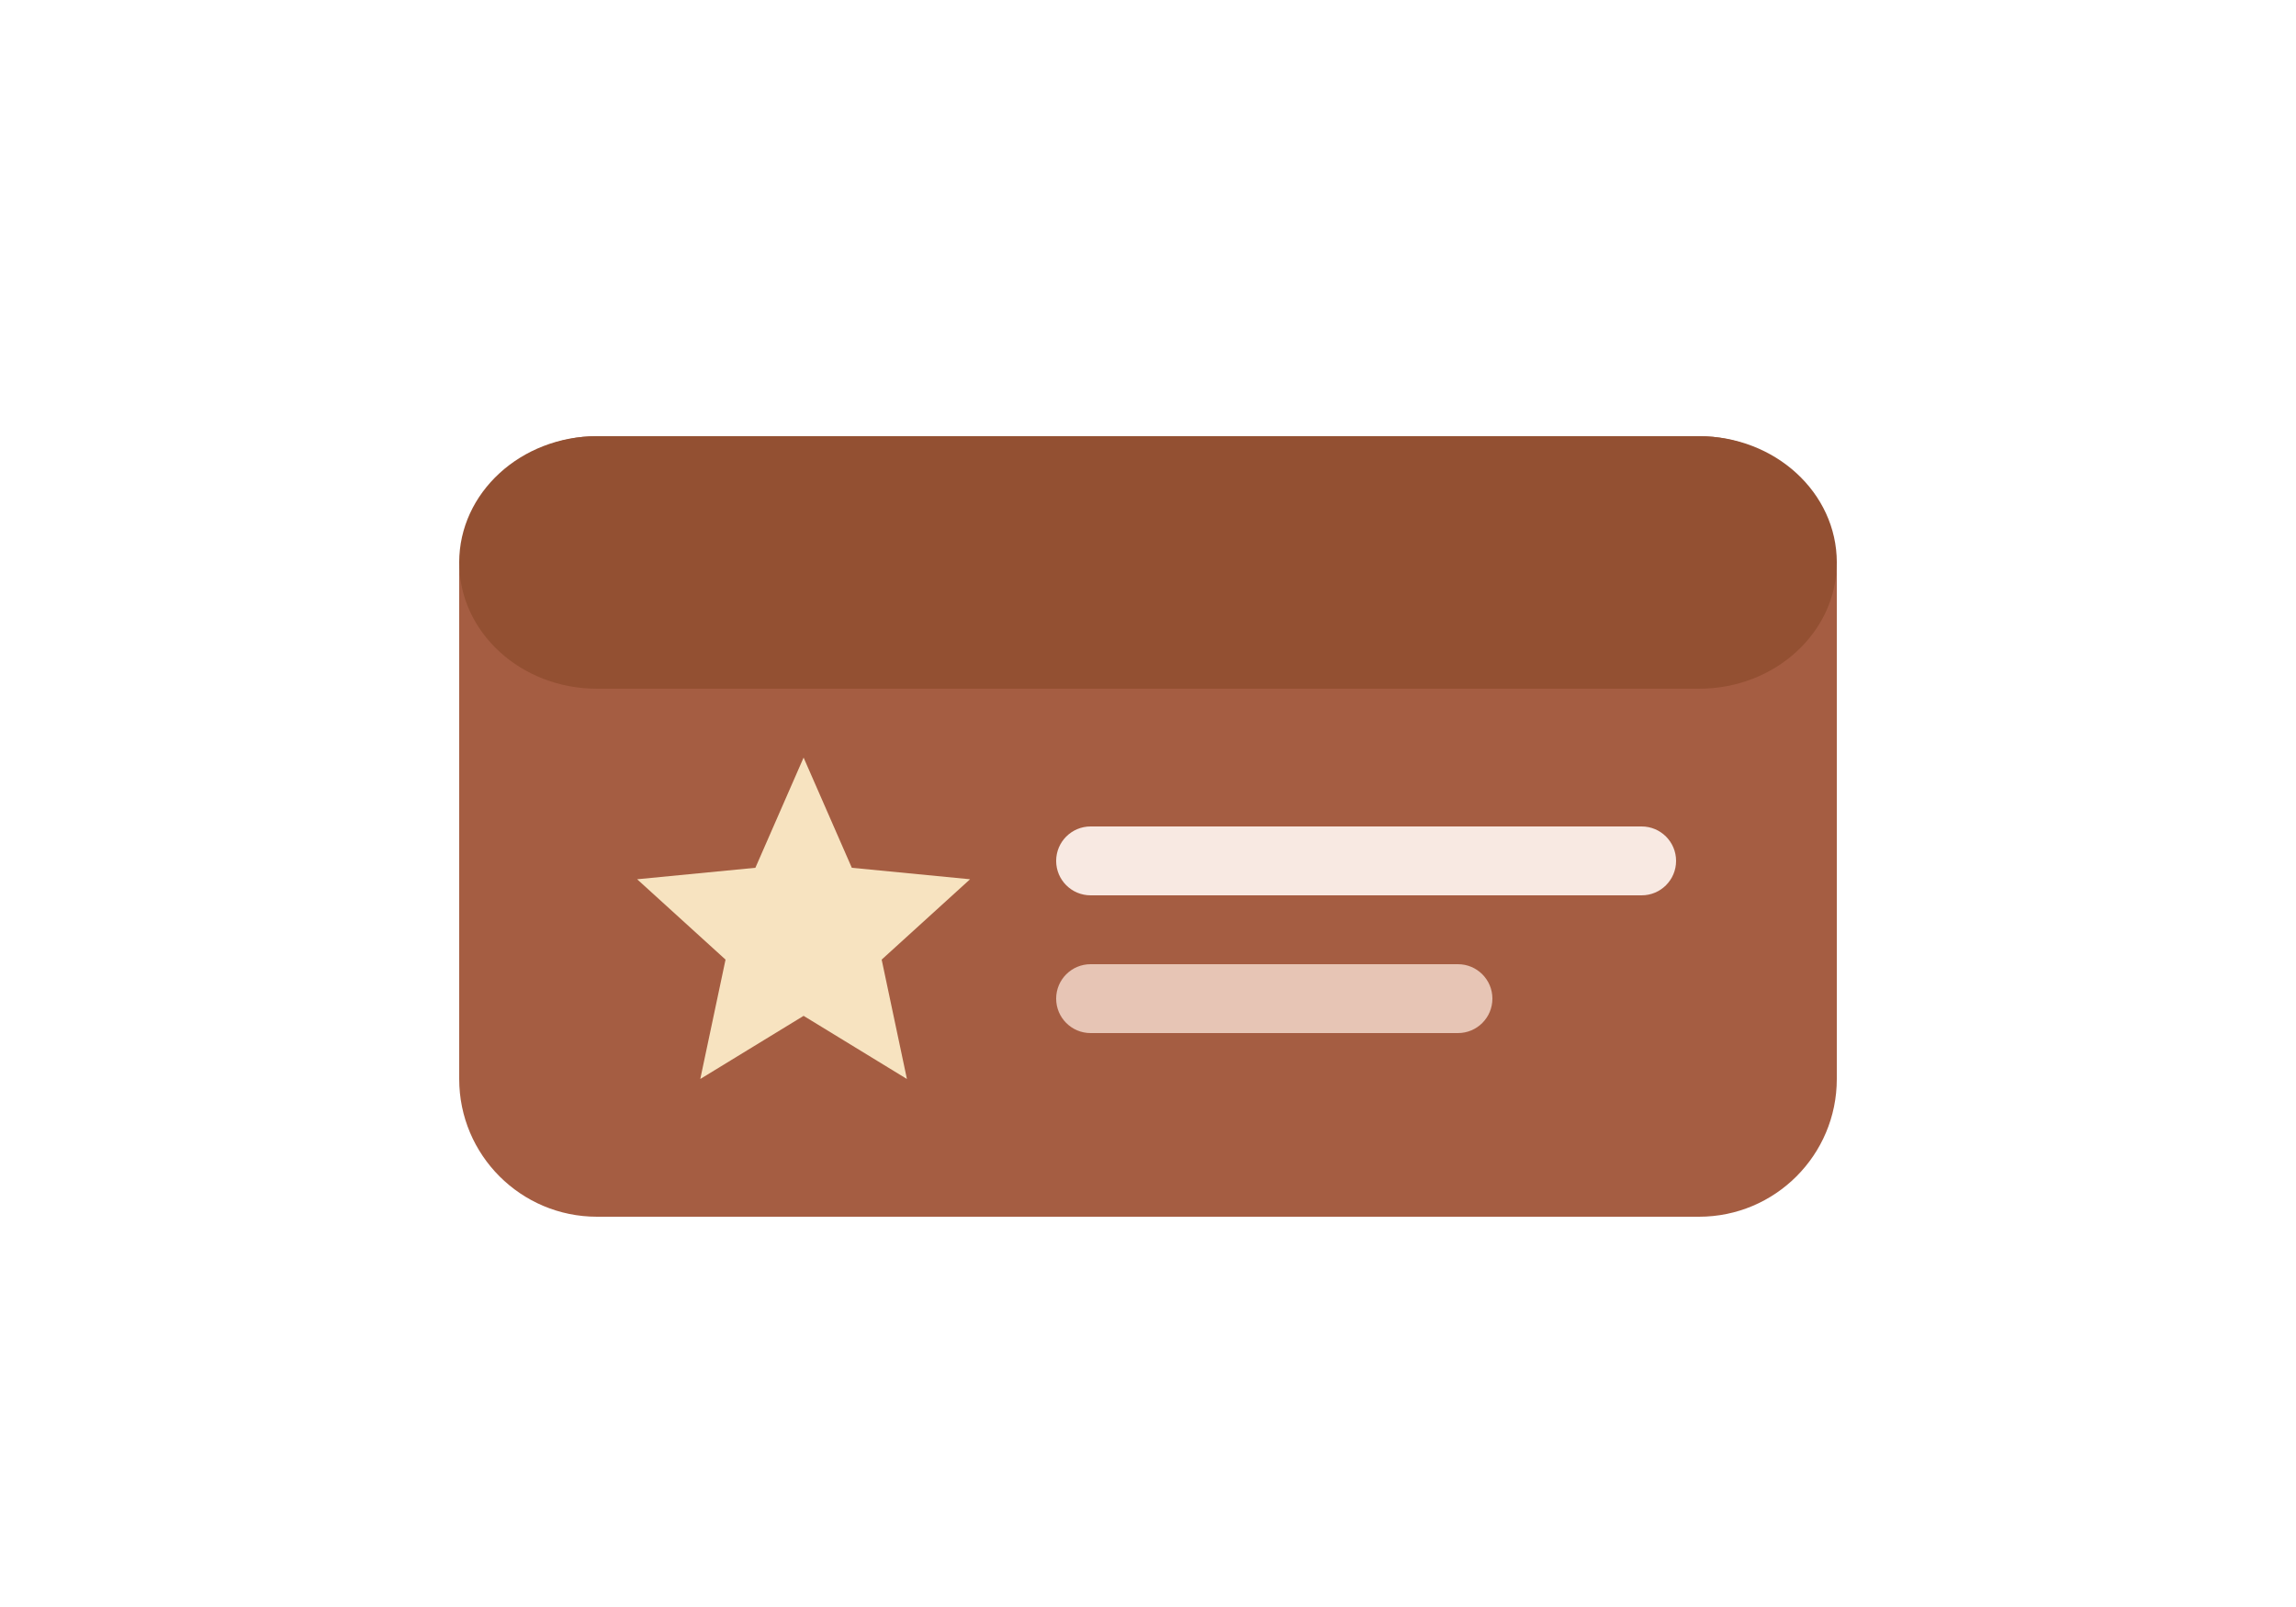
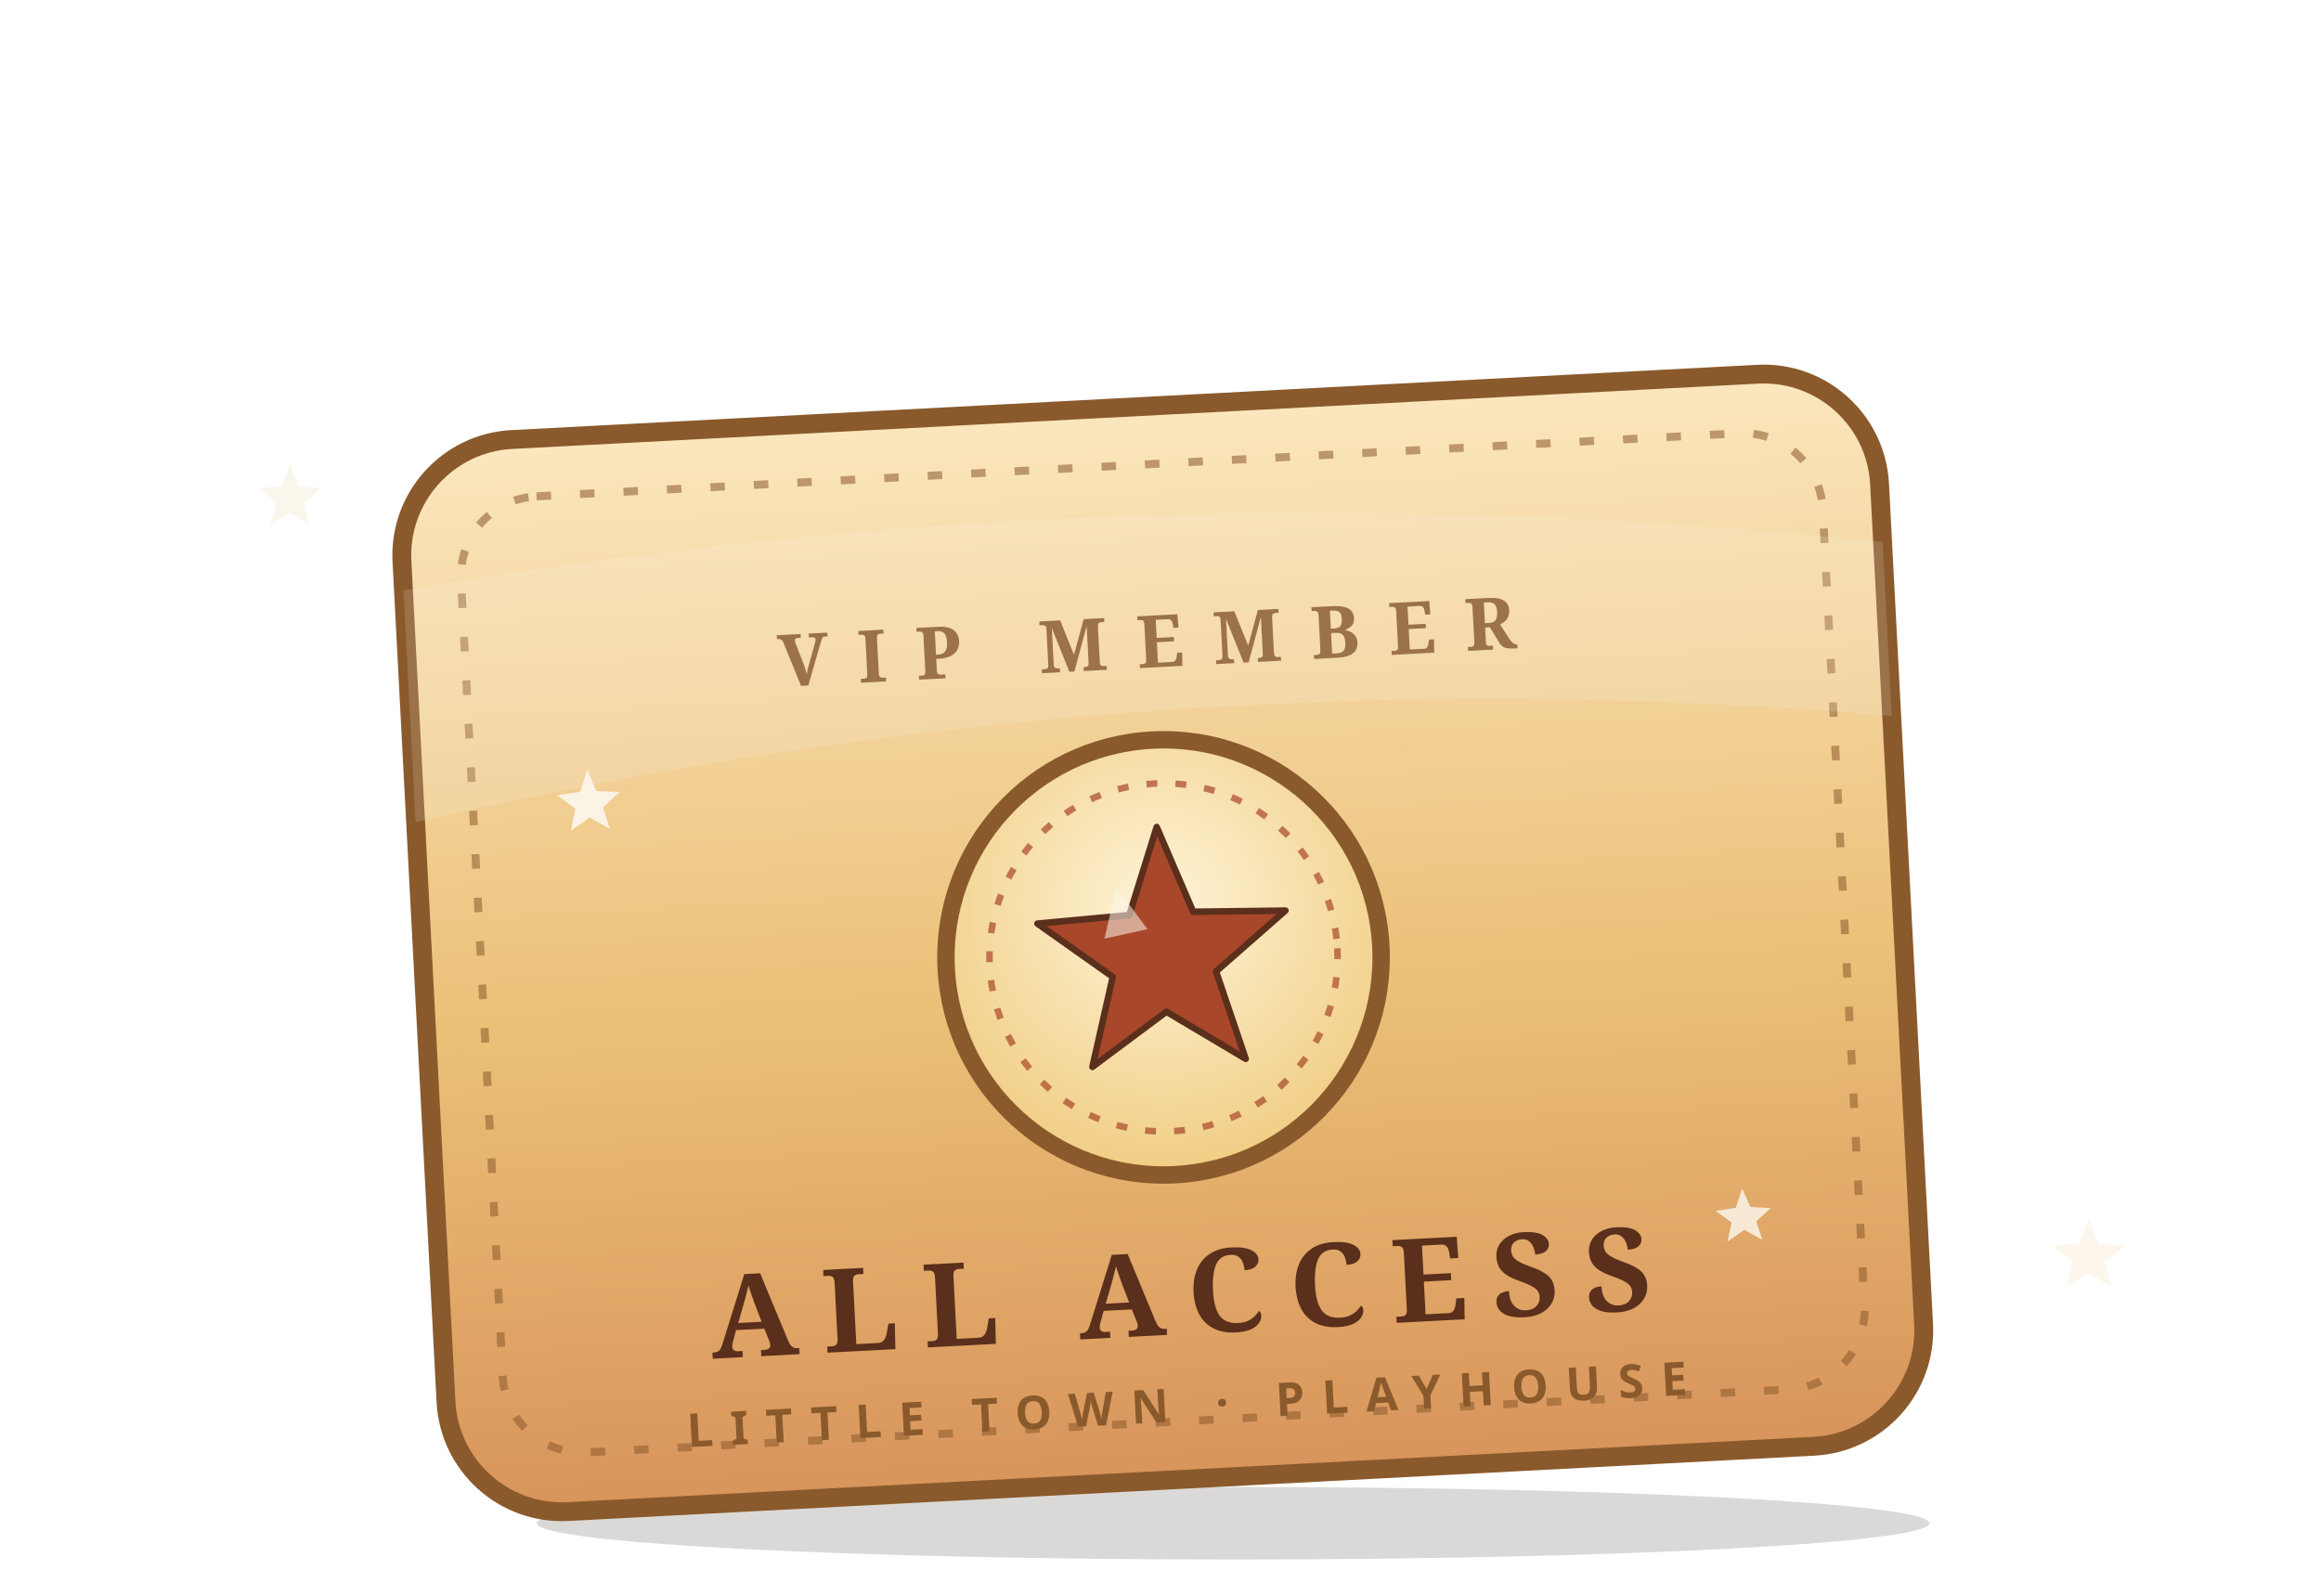
- <svg xmlns="http://www.w3.org/2000/svg" viewBox="0 0 200 140" role="img" aria-label="Membership card">
-   <rect x="40" y="38" width="120" height="68" rx="12" fill="#a55d42" />
-   <rect x="40" y="38" width="120" height="22" rx="12" fill="#935032" />
-   <g transform="translate(70,80)">
-     <path d="M0 -14 L4.2 -4.4 L14.5 -3.4 L6.8 3.6 L9 14 L0 8.5 L-9 14 L-6.8 3.6 L-14.5 -3.4 L-4.2 -4.4 Z" fill="#f7e3c0" />
+ <svg xmlns="http://www.w3.org/2000/svg" viewBox="0 0 320 220" role="img" aria-label="Little Town Playhouse all-access VIP pass">
+   <defs>
+     <linearGradient id="passGrad" x1="0" y1="0" x2="0" y2="1">
+       <stop offset="0" stop-color="#FBE6BD" />
+       <stop offset="0.55" stop-color="#EBC078" />
+       <stop offset="1" stop-color="#D8945B" />
+     </linearGradient>
+     <radialGradient id="medGrad" cx="50%" cy="38%" r="62%">
+       <stop offset="0" stop-color="#FFF4D8" />
+       <stop offset="1" stop-color="#F0CD83" />
+     </radialGradient>
+   </defs>
+   <ellipse cx="170" cy="210" rx="96" ry="5" fill="#3a2c20" opacity="0.18" />
+   <g transform="rotate(-3 160 124)">
+     <rect x="58" y="56" width="204" height="148" rx="16" fill="url(#passGrad)" stroke="#8A5A2C" stroke-width="2.6" stroke-linejoin="round" />
+     <rect x="66" y="64" width="188" height="132" rx="11" fill="none" stroke="#8A5A2C" stroke-width="1.1" stroke-dasharray="2 4" opacity="0.55" />
+     <text x="160" y="92" font-family="Fraunces, Georgia, serif" font-size="10" font-weight="700" letter-spacing="4" fill="#8A5A2C" text-anchor="middle">VIP MEMBER</text>
+     <g transform="translate(160 132)">
+       <circle r="30" fill="url(#medGrad)" stroke="#8A5A2C" stroke-width="2.4" />
+       <circle r="24" fill="none" stroke="#A8472A" stroke-width="0.9" stroke-dasharray="1.5 2.5" opacity="0.7" />
+       <path d="M0 -18 L4.41 -6.07 L17.12 -5.56 L7.13 2.32 L10.58 14.56 L0 7.5 L-10.58 14.56 L-7.13 2.32 L-17.12 -5.56 L-4.41 -6.07 Z" fill="#A8472A" stroke="#5a2f1c" stroke-width="0.9" stroke-linejoin="round" />
+       <path d="M-6 -10 L-2 -4 L-8 -3 Z" fill="#FBF5EA" opacity="0.55" />
+     </g>
+     <text x="160" y="184" font-family="Fraunces, Georgia, serif" font-size="16" font-weight="700" letter-spacing="3.4" fill="#5a2f1c" text-anchor="middle">ALL ACCESS</text>
+     <text x="160" y="196" font-family="Quicksand, sans-serif" font-size="6.4" font-weight="600" letter-spacing="2.4" fill="#8A5A2C" text-anchor="middle">LITTLE TOWN · PLAYHOUSE</text>
+     <path d="M58 76 q102 -12 204 4 V104 q-102 -14 -204 4 Z" fill="#FBF5EA" opacity="0.16" />
+     <path d="M82 102 l1.1 3 l3.2 0.3 l-2.4 2 l0.8 3 l-2.7 -1.7 l-2.7 1.7 l0.8 -3 l-2.4 -2 l3.2 -0.3 Z" fill="#FBF5EA" opacity="0.95" />
+     <path d="M238 168 l1 2.6 l2.8 0.3 l-2.1 1.7 l0.7 2.6 l-2.4 -1.5 l-2.4 1.5 l0.7 -2.6 l-2.1 -1.7 l2.8 -0.3 Z" fill="#FBF5EA" opacity="0.85" />
  </g>
-   <rect x="92" y="72" width="54" height="6" rx="3" fill="#f8e9e2" />
-   <rect x="92" y="84" width="38" height="6" rx="3" fill="#e7c5b5" />
+   <path d="M40 64 l1.1 3 l3.2 0.3 l-2.4 2 l0.8 3.1 l-2.7 -1.7 l-2.7 1.7 l0.8 -3.1 l-2.4 -2 l3.2 -0.3 Z" fill="#FBF5EA" opacity="0.9" />
+   <path d="M288 168 l1.3 3.4 l3.6 0.4 l-2.7 2.2 l0.9 3.4 l-3.1 -1.9 l-3.1 1.9 l0.9 -3.4 l-2.7 -2.2 l3.6 -0.4 Z" fill="#FBF5EA" opacity="0.85" />
</svg>
